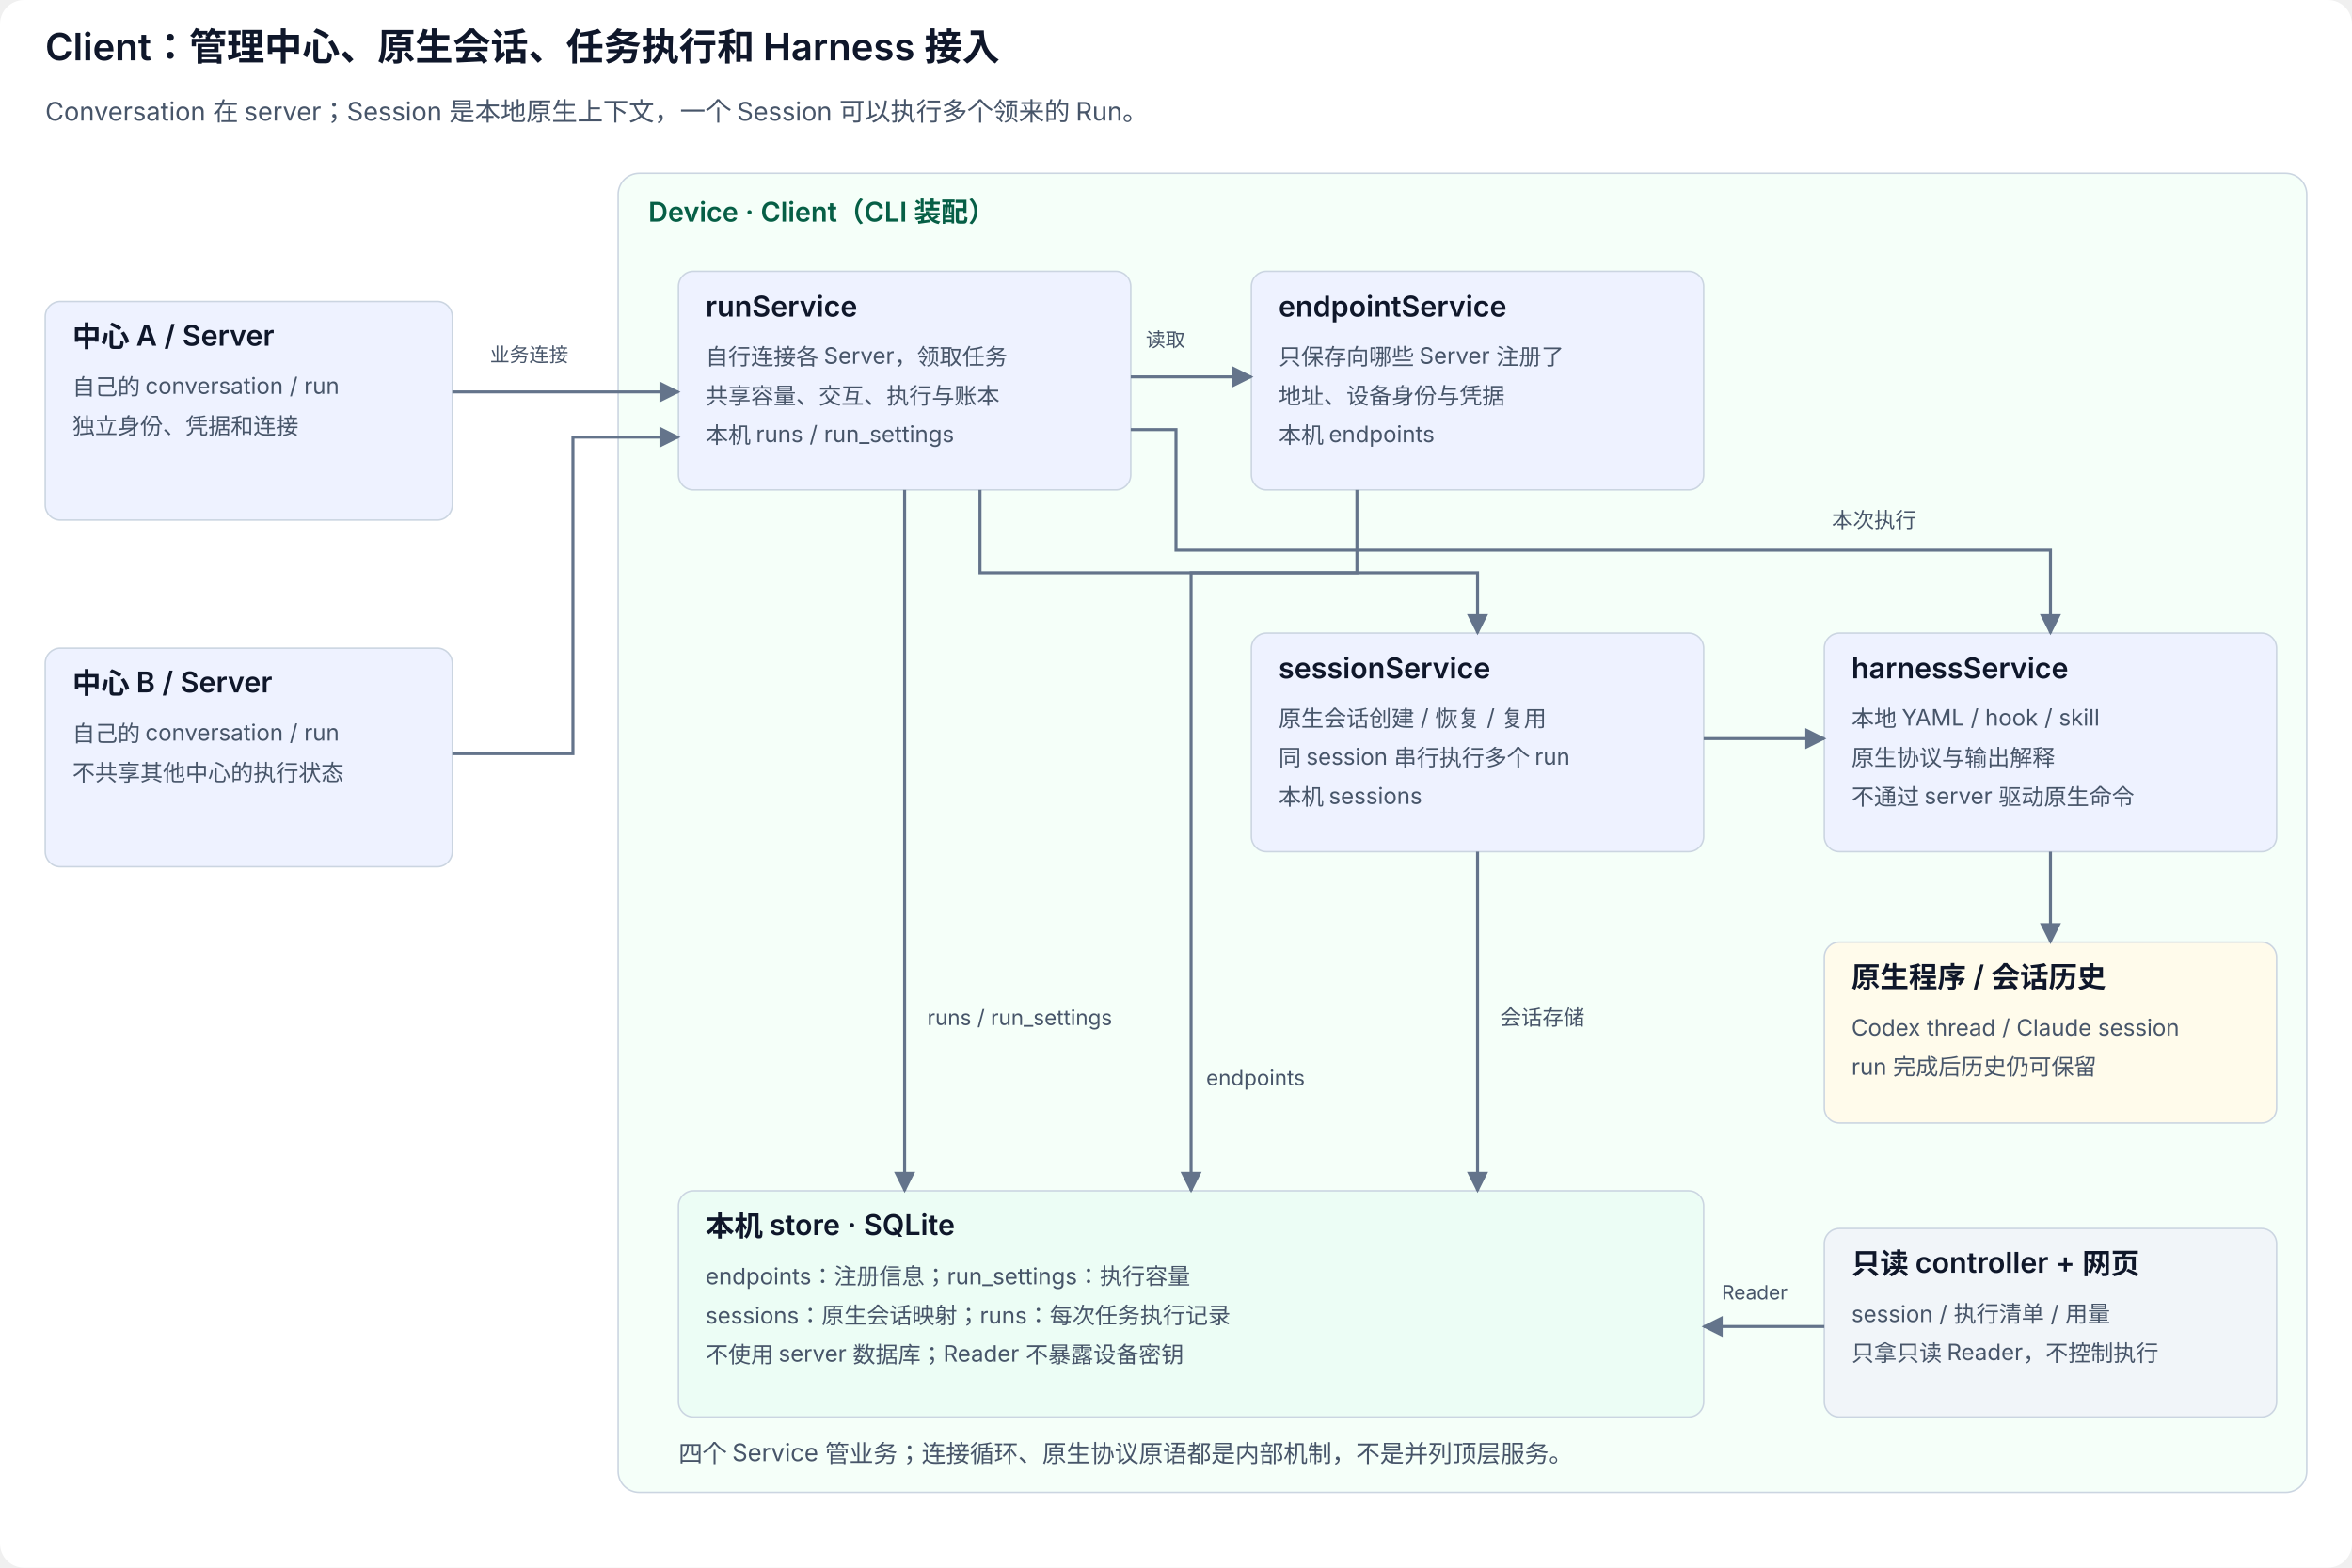
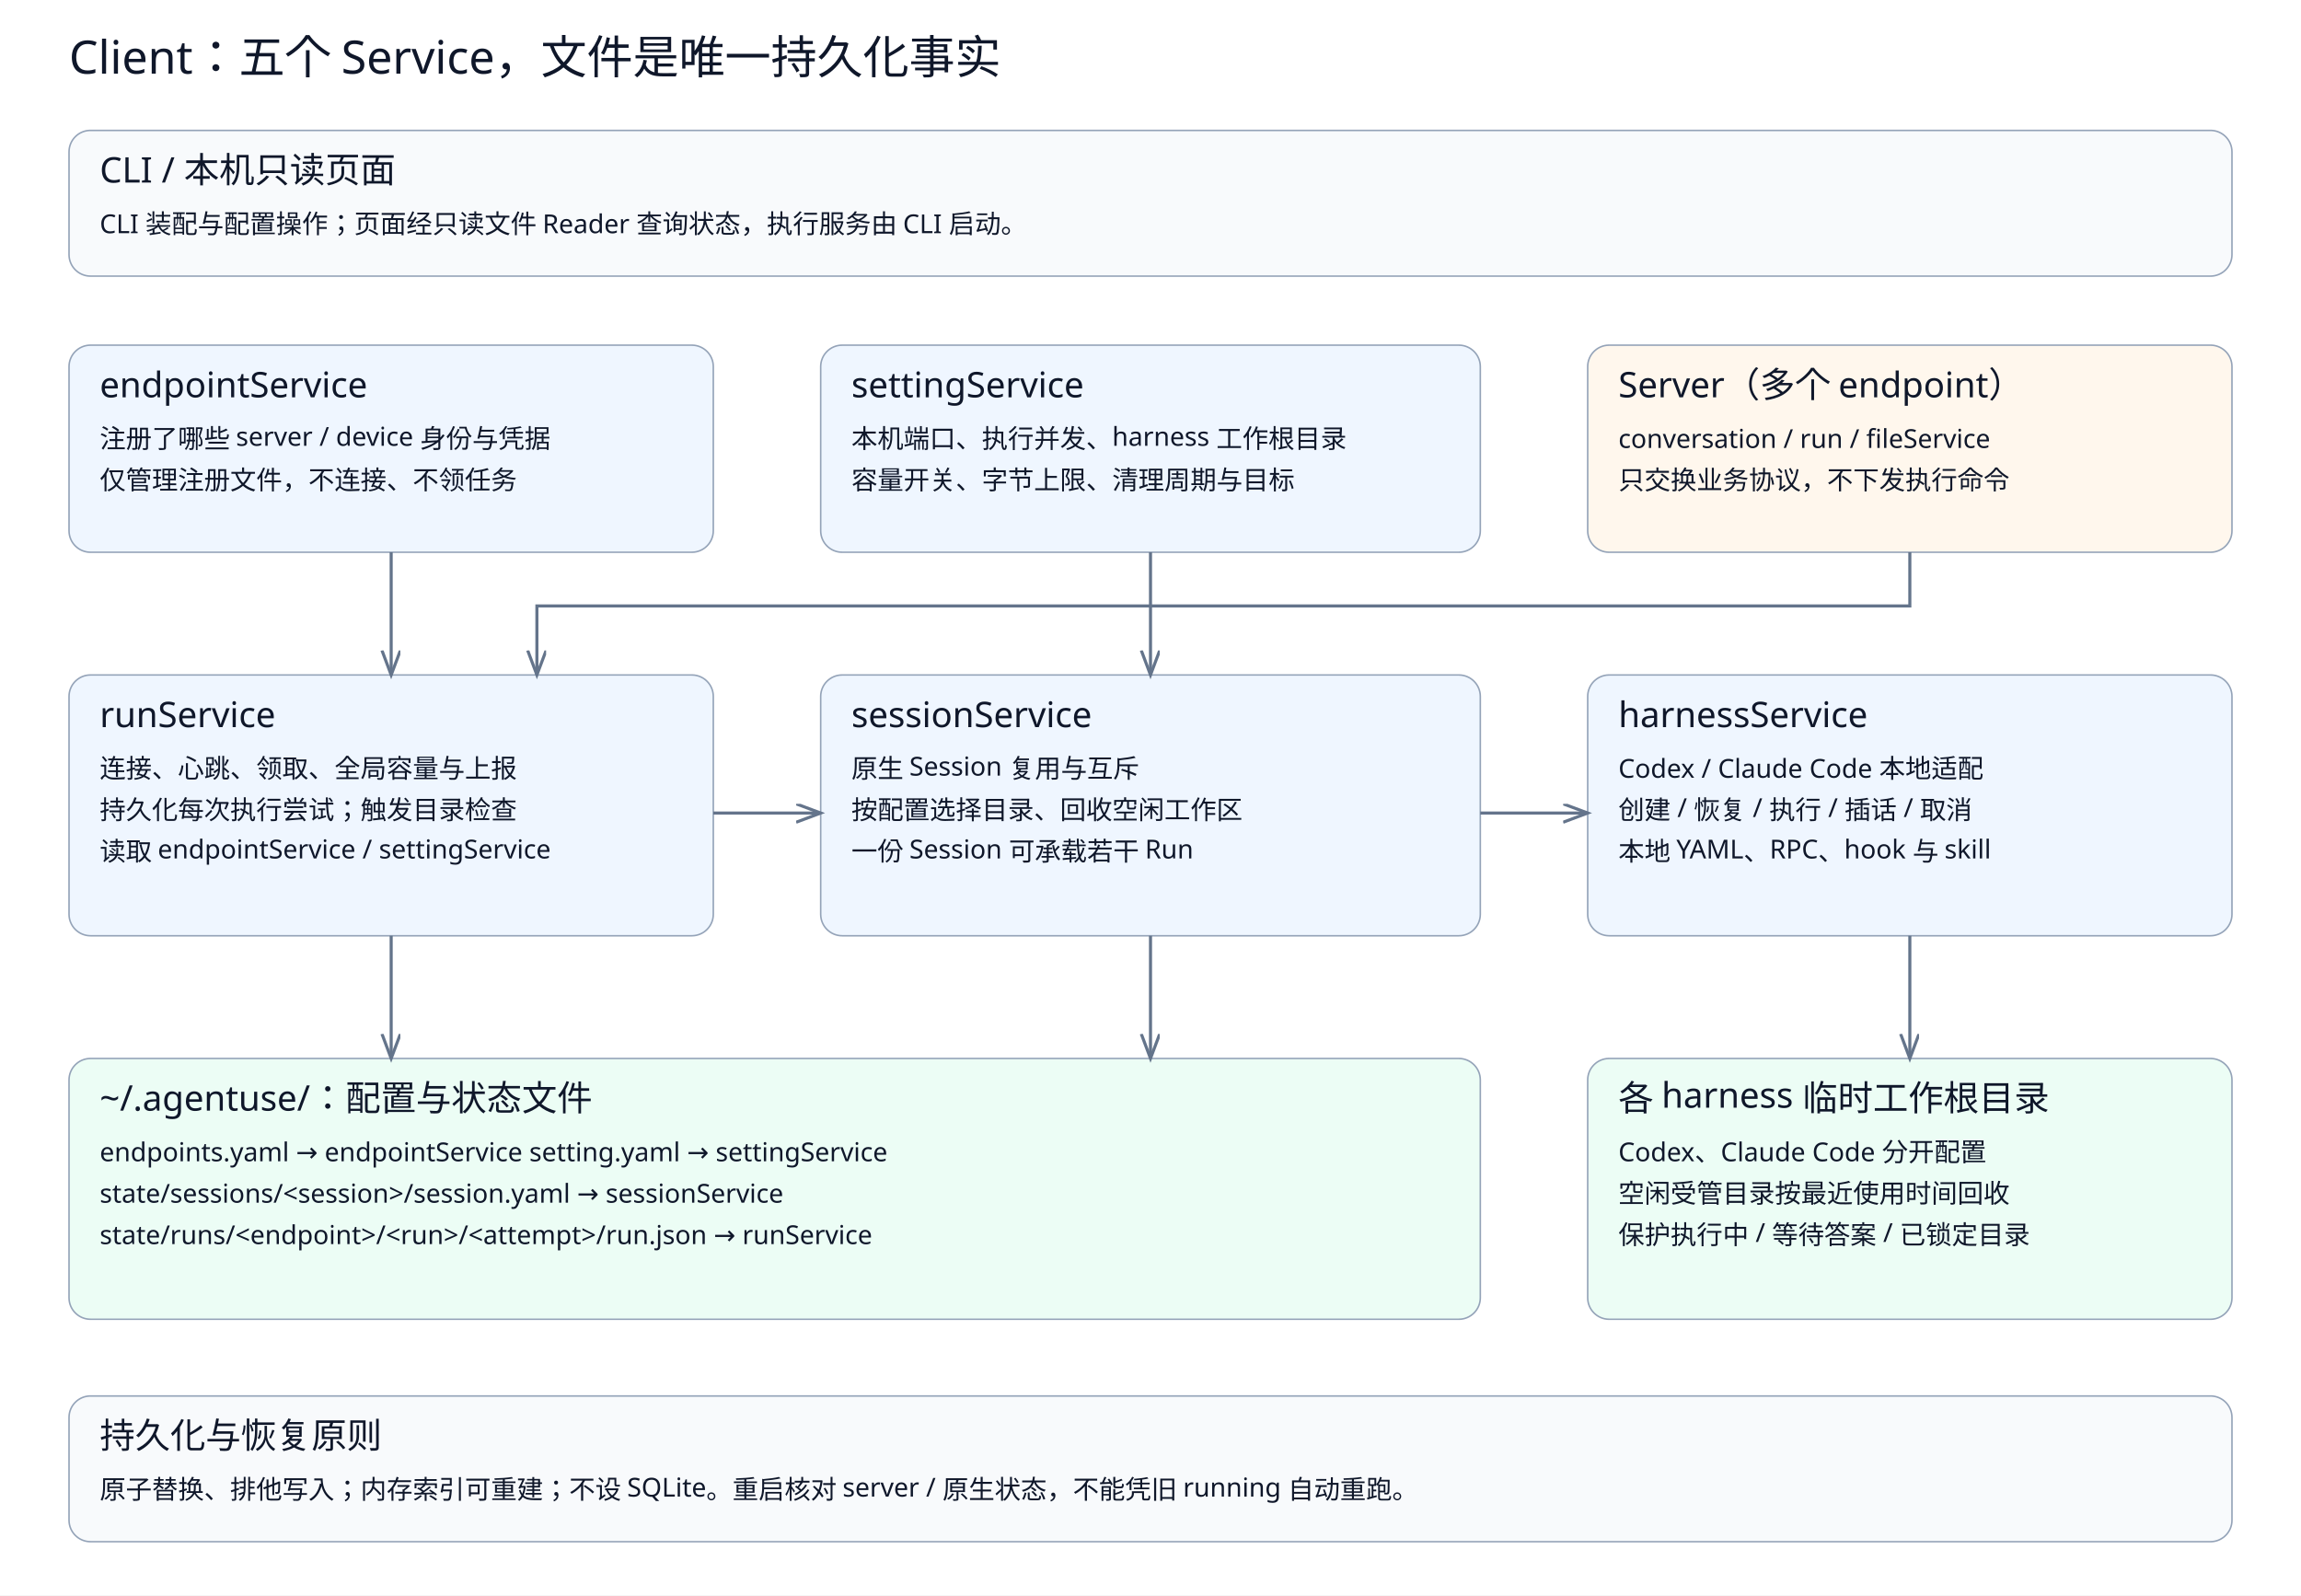
- <svg xmlns="http://www.w3.org/2000/svg" width="1560" height="1040" viewBox="0 0 1560 1040" font-family="-apple-system, Segoe UI, PingFang SC, Microsoft YaHei, sans-serif" role="img" aria-labelledby="title desc">
+ <svg xmlns="http://www.w3.org/2000/svg" width="1500" height="1040" viewBox="0 0 1500 1040">
  <defs>
-     <marker id="a" viewBox="0 0 10 10" refX="9" refY="5" markerWidth="7" markerHeight="7" orient="auto-start-reverse">
-       <path d="M0,0 L10,5 L0,10 z" fill="#64748b" />
+     <marker id="arrow" markerWidth="10" markerHeight="10" refX="8" refY="3" orient="auto">
+       <path d="M0,0 L8,3 L0,6" fill="none" stroke="#64748b" />
    </marker>
  </defs>
-   <rect width="1560" height="1040" rx="16" fill="white" />
-   <text x="30" y="40" font-size="25" fill="#0f172a" font-weight="600">Client：管理中心、原生会话、任务执行和 Harness 接入</text>
-   <text x="30" y="80" font-size="17" fill="#475569">Conversation 在 server；Session 是本地原生上下文，一个 Session 可以执行多个领来的 Run。</text>
-   <rect x="410" y="115" width="1120" height="875" rx="14" fill="#f5fff9" stroke="#cbd5e1" />
-   <text x="430" y="147" font-size="18" fill="#065f46" font-weight="600">Device · Client（CLI 装配）</text>
-   <rect x="30" y="200" width="270" height="145" rx="10" fill="#eef2ff" stroke="#cbd5e1" />
-   <text x="48" y="230" font-size="19" fill="#0f172a" font-weight="600">中心 A / Server</text>
-   <text x="48" y="262" font-size="15" fill="#475569">自己的 conversation / run</text>
-   <text x="48" y="288" font-size="15" fill="#475569">独立身份、凭据和连接</text>
-   <rect x="30" y="430" width="270" height="145" rx="10" fill="#eef2ff" stroke="#cbd5e1" />
-   <text x="48" y="460" font-size="19" fill="#0f172a" font-weight="600">中心 B / Server</text>
-   <text x="48" y="492" font-size="15" fill="#475569">自己的 conversation / run</text>
-   <text x="48" y="518" font-size="15" fill="#475569">不共享其他中心的执行状态</text>
-   <rect x="450" y="180" width="300" height="145" rx="10" fill="#eef2ff" stroke="#cbd5e1" />
-   <text x="468" y="210" font-size="19" fill="#0f172a" font-weight="600">runService</text>
-   <text x="468" y="242" font-size="15" fill="#475569">自行连接各 Server，领取任务</text>
-   <text x="468" y="268" font-size="15" fill="#475569">共享容量、交互、执行与账本</text>
-   <text x="468" y="294" font-size="15" fill="#475569">本机 runs / run_settings</text>
-   <rect x="830" y="180" width="300" height="145" rx="10" fill="#eef2ff" stroke="#cbd5e1" />
-   <text x="848" y="210" font-size="19" fill="#0f172a" font-weight="600">endpointService</text>
-   <text x="848" y="242" font-size="15" fill="#475569">只保存向哪些 Server 注册了</text>
-   <text x="848" y="268" font-size="15" fill="#475569">地址、设备身份与凭据</text>
-   <text x="848" y="294" font-size="15" fill="#475569">本机 endpoints</text>
-   <rect x="830" y="420" width="300" height="145" rx="10" fill="#eef2ff" stroke="#cbd5e1" />
-   <text x="848" y="450" font-size="19" fill="#0f172a" font-weight="600">sessionService</text>
-   <text x="848" y="482" font-size="15" fill="#475569">原生会话创建 / 恢复 / 复用</text>
-   <text x="848" y="508" font-size="15" fill="#475569">同 session 串行执行多个 run</text>
-   <text x="848" y="534" font-size="15" fill="#475569">本机 sessions</text>
-   <rect x="1210" y="420" width="300" height="145" rx="10" fill="#eef2ff" stroke="#cbd5e1" />
-   <text x="1228" y="450" font-size="19" fill="#0f172a" font-weight="600">harnessService</text>
-   <text x="1228" y="482" font-size="15" fill="#475569">本地 YAML / hook / skill</text>
-   <text x="1228" y="508" font-size="15" fill="#475569">原生协议与输出解释</text>
-   <text x="1228" y="534" font-size="15" fill="#475569">不通过 server 驱动原生命令</text>
-   <path d="M300 260 H450" fill="none" stroke="#64748b" stroke-width="2" marker-end="url(#a)" />
-   <text x="325" y="240" font-size="13" fill="#475569">业务连接</text>
-   <path d="M300 500 H380 V290 H450" fill="none" stroke="#64748b" stroke-width="2" marker-end="url(#a)" />
-   <path d="M750 250 H830" fill="none" stroke="#64748b" stroke-width="2" marker-end="url(#a)" />
-   <text x="760" y="230" font-size="13" fill="#475569">读取</text>
-   <path d="M650 325 V380 H980 V420" fill="none" stroke="#64748b" stroke-width="2" marker-end="url(#a)" />
-   <path d="M1130 490 H1210" fill="none" stroke="#64748b" stroke-width="2" marker-end="url(#a)" />
-   <path d="M750 285 H780 V365 H1360 V420" fill="none" stroke="#64748b" stroke-width="2" marker-end="url(#a)" />
-   <text x="1215" y="350" font-size="14" fill="#475569">本次执行</text>
-   <rect x="1210" y="625" width="300" height="120" rx="10" fill="#fffbeb" stroke="#cbd5e1" />
-   <text x="1228" y="655" font-size="19" fill="#0f172a" font-weight="600">原生程序 / 会话历史</text>
-   <text x="1228" y="687" font-size="15" fill="#475569">Codex thread / Claude session</text>
-   <text x="1228" y="713" font-size="15" fill="#475569">run 完成后历史仍可保留</text>
-   <path d="M1360 565 V625" fill="none" stroke="#64748b" stroke-width="2" marker-end="url(#a)" />
-   <rect x="450" y="790" width="680" height="150" rx="10" fill="#ecfdf5" stroke="#cbd5e1" />
-   <text x="468" y="820" font-size="19" fill="#0f172a" font-weight="600">本机 store · SQLite</text>
-   <text x="468" y="852" font-size="15" fill="#475569">endpoints：注册信息；run_settings：执行容量</text>
-   <text x="468" y="878" font-size="15" fill="#475569">sessions：原生会话映射；runs：每次任务执行记录</text>
-   <text x="468" y="904" font-size="15" fill="#475569">不使用 server 数据库；Reader 不暴露设备密钥</text>
-   <path d="M600 325 V790" fill="none" stroke="#64748b" stroke-width="2" marker-end="url(#a)" />
-   <text x="615" y="680" font-size="14" fill="#475569">runs / run_settings</text>
-   <path d="M900 325 V380 H790 V790" fill="none" stroke="#64748b" stroke-width="2" marker-end="url(#a)" />
-   <text x="800" y="720" font-size="14" fill="#475569">endpoints</text>
-   <path d="M980 565 V790" fill="none" stroke="#64748b" stroke-width="2" marker-end="url(#a)" />
-   <text x="995" y="680" font-size="14" fill="#475569">会话存储</text>
-   <rect x="1210" y="815" width="300" height="125" rx="10" fill="#f1f5f9" stroke="#cbd5e1" />
-   <text x="1228" y="845" font-size="19" fill="#0f172a" font-weight="600">只读 controller + 网页</text>
-   <text x="1228" y="877" font-size="15" fill="#475569">session / 执行清单 / 用量</text>
-   <text x="1228" y="903" font-size="15" fill="#475569">只拿只读 Reader，不控制执行</text>
-   <path d="M1210 880 H1130" fill="none" stroke="#64748b" stroke-width="2" marker-end="url(#a)" />
-   <text x="1142" y="862" font-size="13" fill="#475569">Reader</text>
-   <text x="450" y="970" font-size="16" fill="#475569">四个 Service 管业务；连接循环、原生协议原语都是内部机制，不是并列顶层服务。</text>
+   <rect width="1500" height="1040" fill="#fff" />
+   <g font-family="sans-serif" fill="#0f172a">
+     <text x="45" y="48" font-size="30">Client：五个 Service，文件是唯一持久化事实</text>
+     <rect x="45" y="85" width="1410" height="95" rx="14" fill="#f8fafc" stroke="#94a3b8" />
+     <text x="65" y="119" font-size="23">CLI / 本机只读页面</text>
+     <text x="65" y="152" font-size="17">CLI 装配与配置操作；页面经只读文件 Reader 查询状态，执行服务由 CLI 启动。</text>
+     <rect x="45" y="225" width="420" height="135" rx="14" fill="#eff6ff" stroke="#94a3b8" />
+     <text x="65" y="259" font-size="23">endpointService</text>
+     <text x="65" y="292" font-size="17">注册了哪些 server / device 身份与凭据</text>
+     <text x="65" y="319" font-size="17">仅管理注册文件，不连接、不领任务</text>
+     <rect x="535" y="225" width="430" height="135" rx="14" fill="#eff6ff" stroke="#94a3b8" />
+     <text x="555" y="259" font-size="23">settingService</text>
+     <text x="555" y="292" font-size="17">本机端口、执行并发、harness 工作根目录</text>
+     <text x="555" y="319" font-size="17">容量开关、字节上限、清理周期与目标</text>
+     <rect x="1035" y="225" width="420" height="135" rx="14" fill="#fff7ed" stroke="#94a3b8" />
+     <text x="1055" y="259" font-size="23">Server（多个 endpoint）</text>
+     <text x="1055" y="292" font-size="17">conversation / run / fileService</text>
+     <text x="1055" y="319" font-size="17">只交换业务协议，不下发执行命令</text>
+     <rect x="45" y="440" width="420" height="170" rx="14" fill="#eff6ff" stroke="#94a3b8" />
+     <text x="65" y="474" font-size="23">runService</text>
+     <text x="65" y="507" font-size="17">连接、心跳、领取、全局容量与上报</text>
+     <text x="65" y="534" font-size="17">持久化每次执行尝试；触发目录检查</text>
+     <text x="65" y="561" font-size="17">读取 endpointService / settingService</text>
+     <rect x="535" y="440" width="430" height="170" rx="14" fill="#eff6ff" stroke="#94a3b8" />
+     <text x="555" y="474" font-size="23">sessionService</text>
+     <text x="555" y="507" font-size="17">原生 Session 复用与互斥</text>
+     <text x="555" y="534" font-size="17">按配置选择目录、回收空闲工作区</text>
+     <text x="555" y="561" font-size="17">一份 Session 可承载若干 Run</text>
+     <rect x="1035" y="440" width="420" height="170" rx="14" fill="#eff6ff" stroke="#94a3b8" />
+     <text x="1055" y="474" font-size="23">harnessService</text>
+     <text x="1055" y="507" font-size="17">Codex / Claude Code 本地适配</text>
+     <text x="1055" y="534" font-size="17">创建 / 恢复 / 执行 / 插话 / 取消</text>
+     <text x="1055" y="561" font-size="17">本地 YAML、RPC、hook 与 skill</text>
+     <path d="M255,360 L255,440" stroke="#64748b" stroke-width="2" marker-end="url(#arrow)" fill="none" />
+     <path d="M750,360 L750,440" stroke="#64748b" stroke-width="2" marker-end="url(#arrow)" fill="none" />
+     <path d="M1245,360 L1245,395 L350,395 L350,440" stroke="#64748b" stroke-width="2" marker-end="url(#arrow)" fill="none" />
+     <path d="M465,530 L535,530" stroke="#64748b" stroke-width="2" marker-end="url(#arrow)" fill="none" />
+     <path d="M965,530 L1035,530" stroke="#64748b" stroke-width="2" marker-end="url(#arrow)" fill="none" />
+     <rect x="45" y="690" width="920" height="170" rx="14" fill="#ecfdf5" stroke="#94a3b8" />
+     <text x="65" y="724" font-size="23">~/.agentuse/：配置与状态文件</text>
+     <text x="65" y="757" font-size="17">endpoints.yaml → endpointService      setting.yaml → settingService</text>
+     <text x="65" y="784" font-size="17">state/sessions/&lt;session&gt;/session.yaml → sessionService</text>
+     <text x="65" y="811" font-size="17">state/runs/&lt;endpoint&gt;/&lt;run&gt;/&lt;attempt&gt;/run.json → runService</text>
+     <rect x="1035" y="690" width="420" height="170" rx="14" fill="#ecfdf5" stroke="#94a3b8" />
+     <text x="1055" y="724" font-size="23">各 harness 临时工作根目录</text>
+     <text x="1055" y="757" font-size="17">Codex、Claude Code 分开配置</text>
+     <text x="1055" y="784" font-size="17">空闲受管目录按最近使用时间回收</text>
+     <text x="1055" y="811" font-size="17">保护执行中 / 等待答案 / 已锁定目录</text>
+     <path d="M255,610 L255,690" stroke="#64748b" stroke-width="2" marker-end="url(#arrow)" fill="none" />
+     <path d="M750,610 L750,690" stroke="#64748b" stroke-width="2" marker-end="url(#arrow)" fill="none" />
+     <path d="M1245,610 L1245,690" stroke="#64748b" stroke-width="2" marker-end="url(#arrow)" fill="none" />
+     <rect x="45" y="910" width="1410" height="95" rx="14" fill="#f8fafc" stroke="#94a3b8" />
+     <text x="65" y="944" font-size="23">持久化与恢复原则</text>
+     <text x="65" y="977" font-size="17">原子替换、排他写入；内存索引可重建；不设 SQLite。重启核对 server / 原生状态，不能凭旧 running 自动重跑。</text>
+   </g>
</svg>
